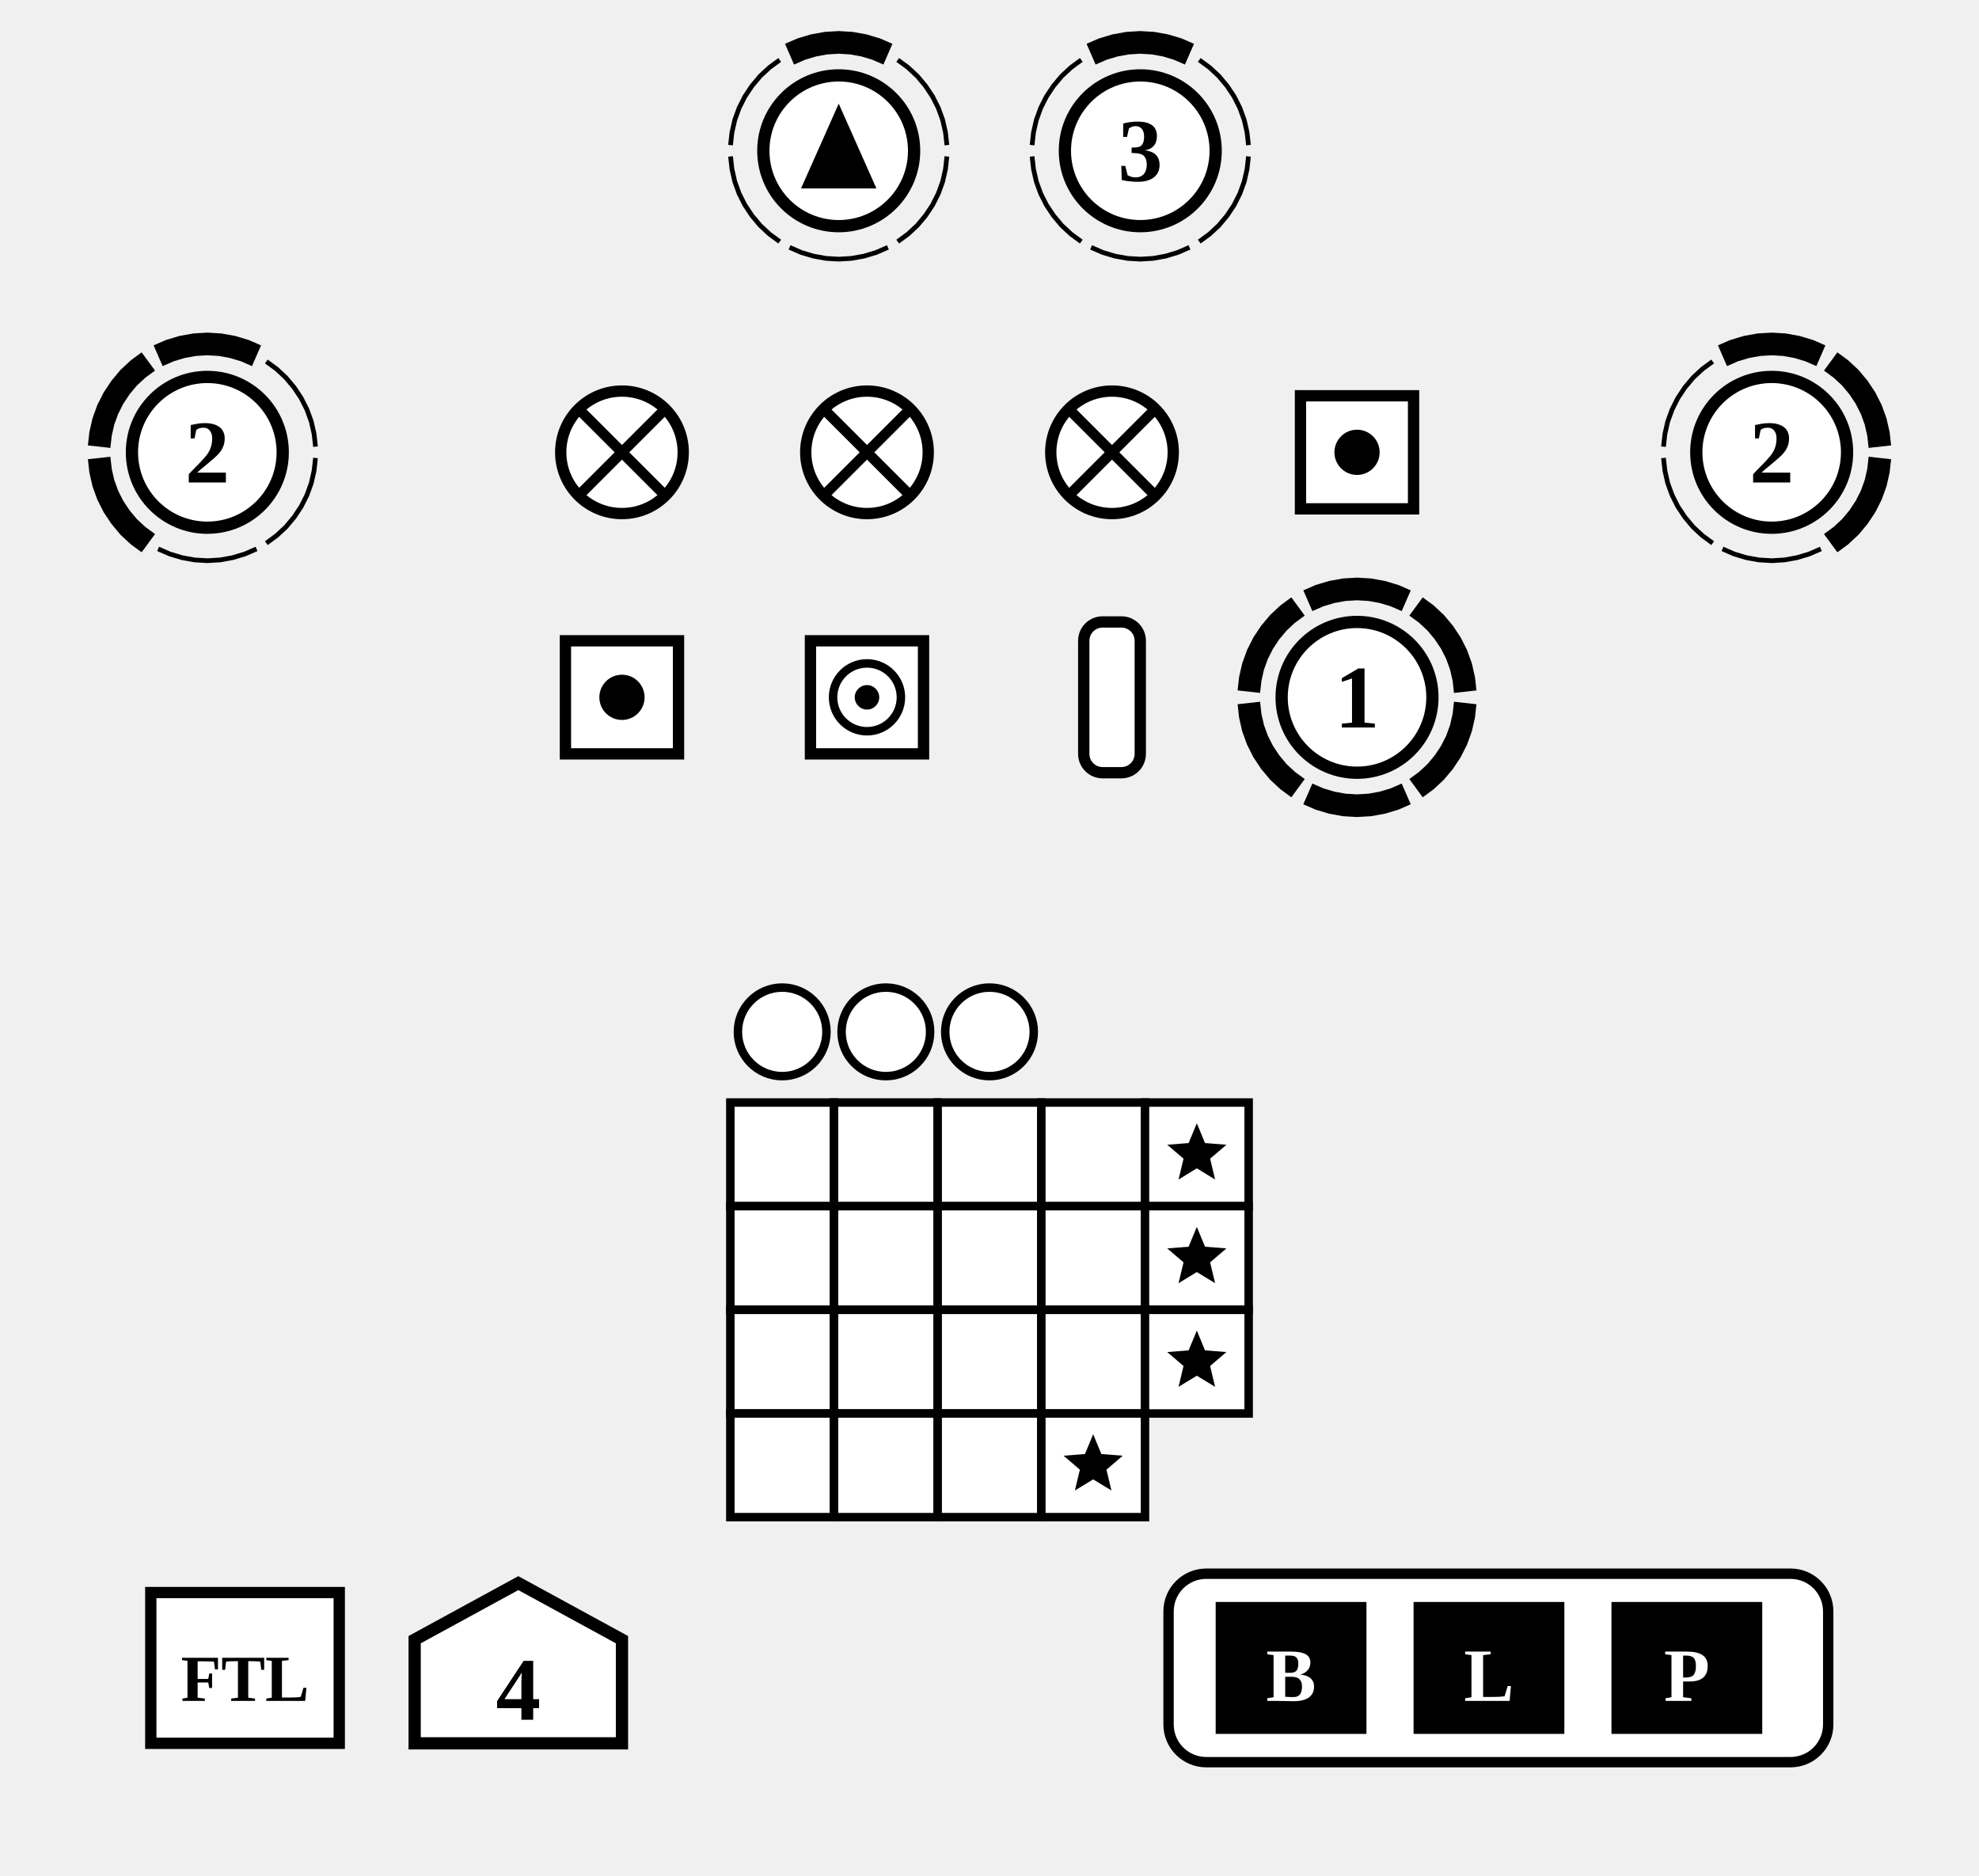
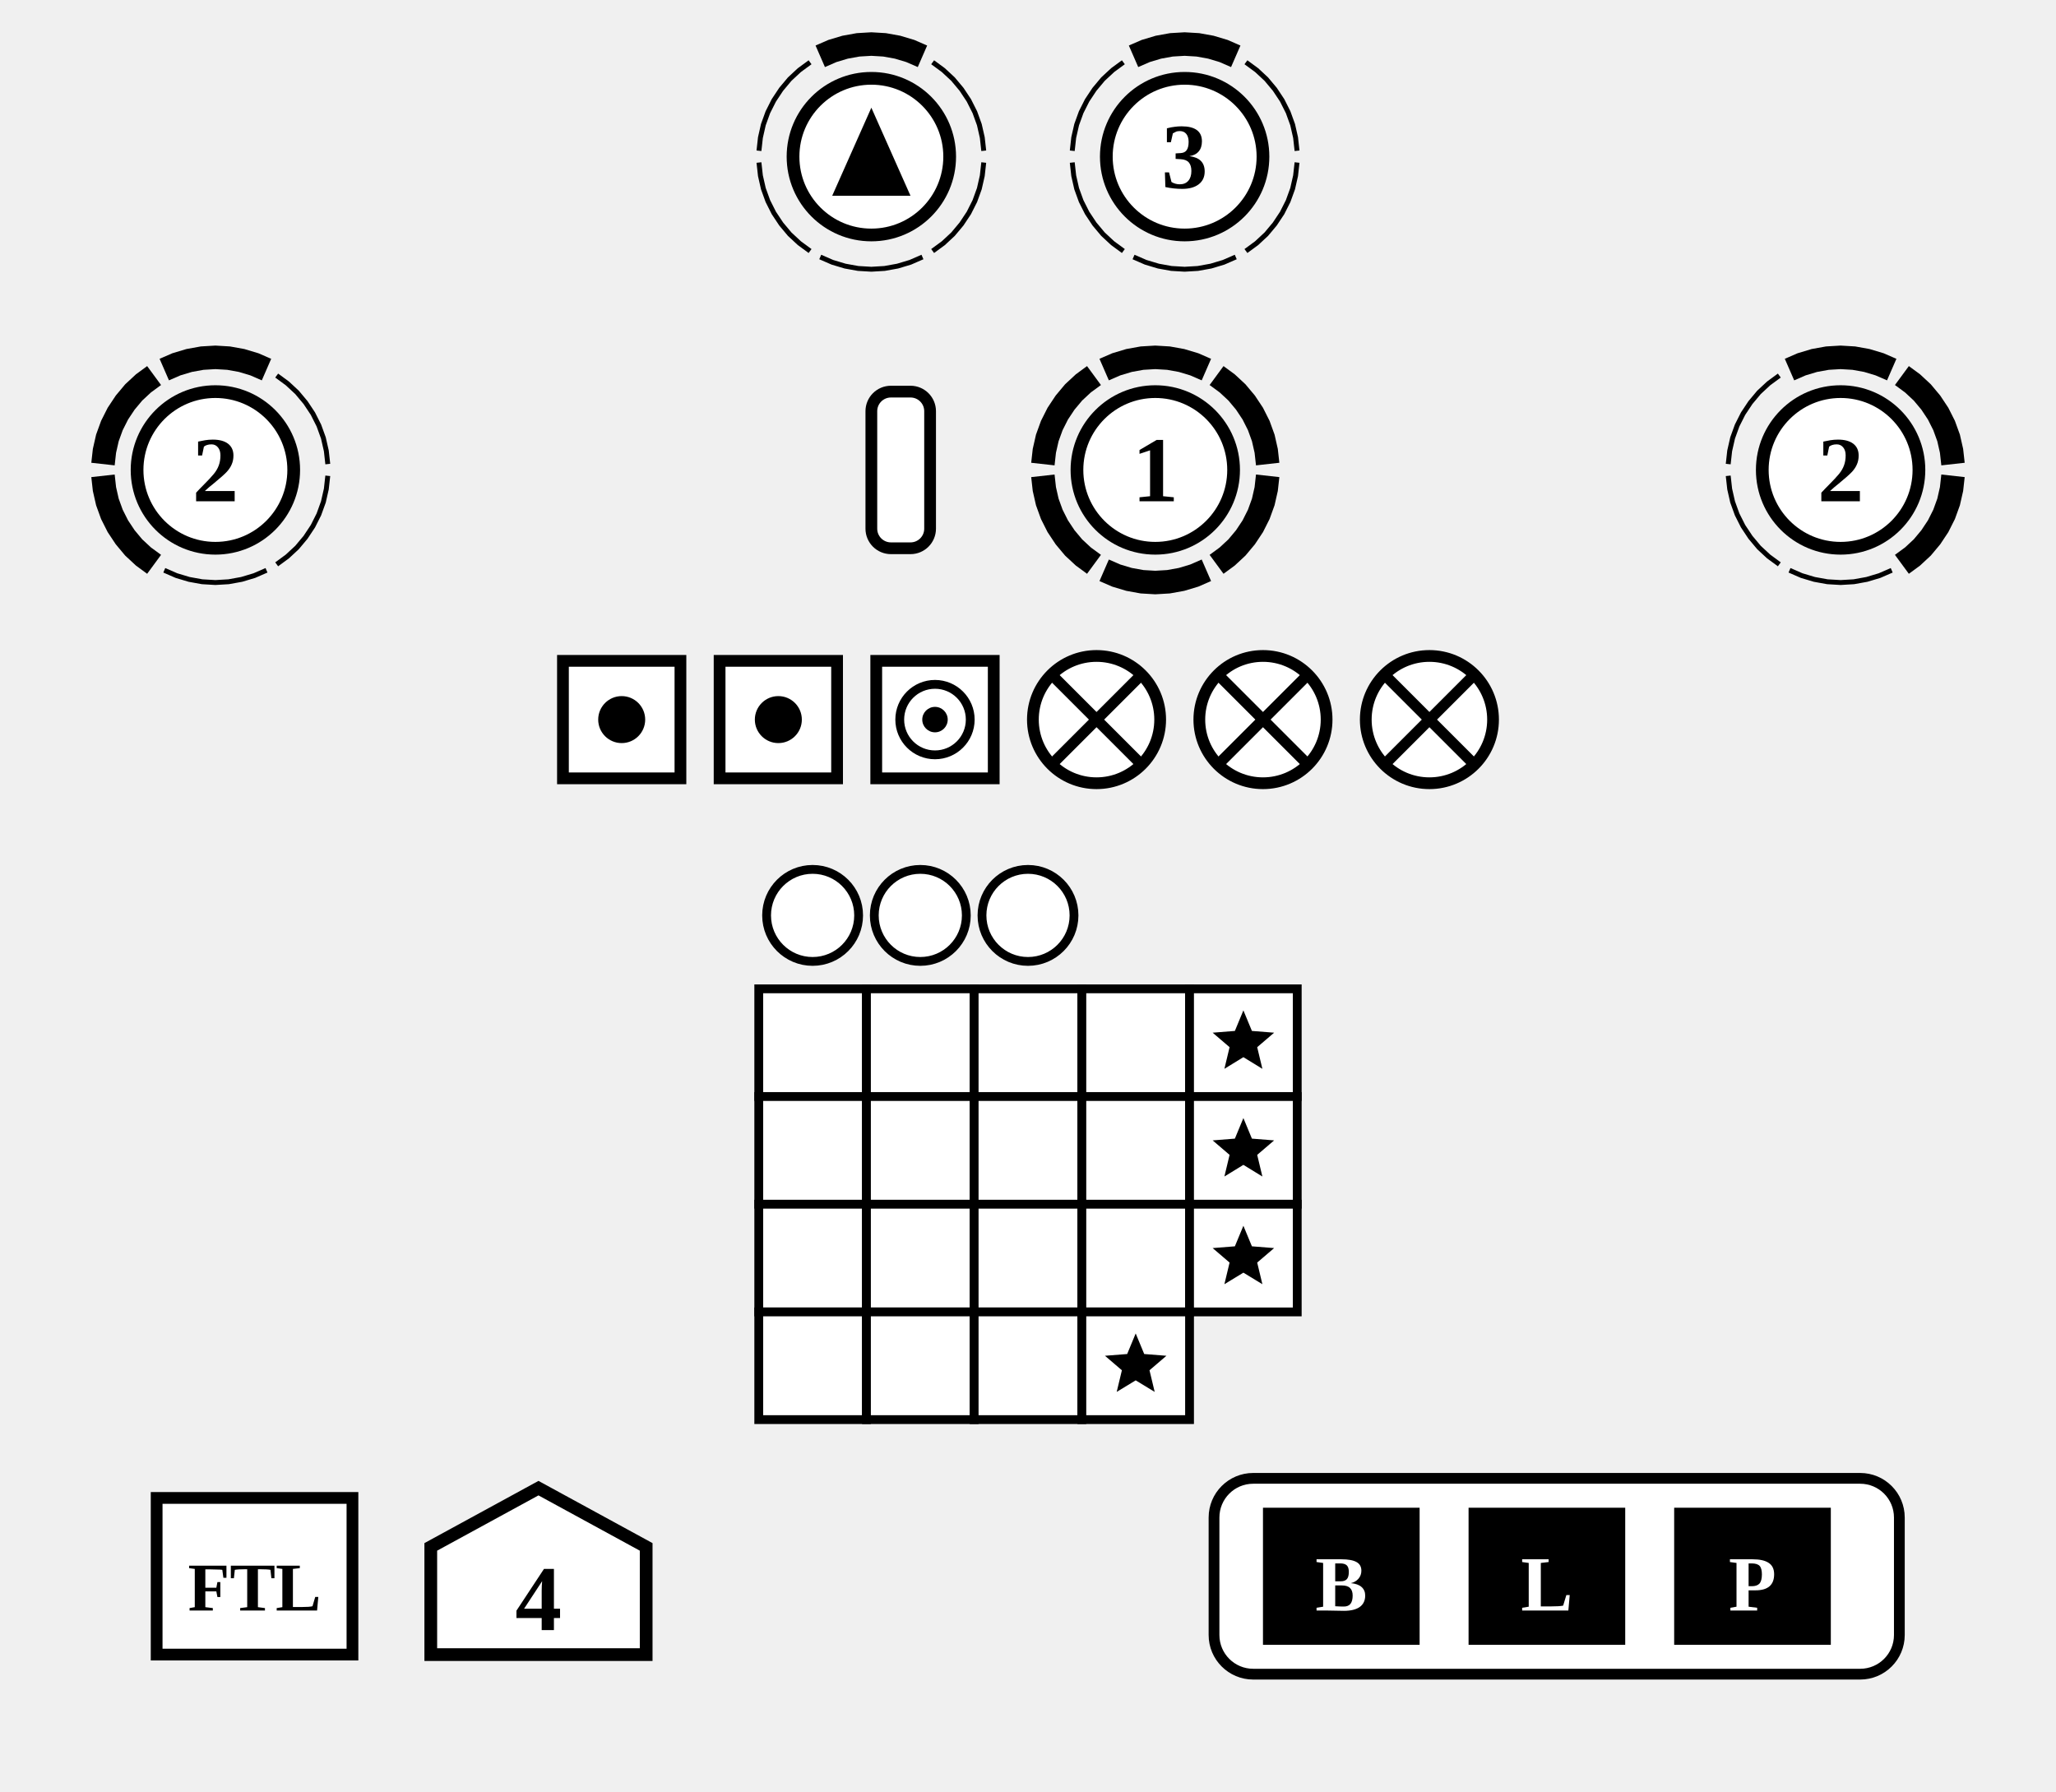
- <svg xmlns="http://www.w3.org/2000/svg" viewBox="0 0 210 199" class="ssd">
+ <svg xmlns="http://www.w3.org/2000/svg" viewBox="0 0 210 183" class="ssd">
  <circle cx="89" cy="16" r="8" fill="white" stroke="black" stroke-width="1.3" data-ref="system:s5" />
  <path d="M85 20 L89 11 L93 20 Z" fill="black" stroke="none" stroke-width="0" data-ref="system:s5" />
  <path d="M83.78 5.75 L85.02 5.21 L86.32 4.82 L87.65 4.58 L89 4.5 L90.35 4.58 L91.68 4.82 L92.98 5.21 L94.22 5.75" fill="none" stroke="black" stroke-width="2.4" data-ref="system:s5" />
  <path d="M95.26 6.36 L96.35 7.16 L97.34 8.08 L98.21 9.12 L98.96 10.25 L99.57 11.46 L100.03 12.73 L100.33 14.05 L100.48 15.4" fill="none" stroke="black" stroke-width="0.5" data-ref="system:s5" />
  <path d="M100.48 16.6 L100.33 17.95 L100.03 19.27 L99.57 20.54 L98.96 21.75 L98.21 22.88 L97.34 23.92 L96.35 24.84 L95.26 25.64" fill="none" stroke="black" stroke-width="0.5" data-ref="system:s5" />
  <path d="M94.22 26.25 L92.98 26.79 L91.68 27.18 L90.35 27.42 L89 27.5 L87.65 27.42 L86.32 27.18 L85.02 26.79 L83.78 26.25" fill="none" stroke="black" stroke-width="0.5" data-ref="system:s5" />
  <path d="M82.74 25.64 L81.65 24.84 L80.66 23.92 L79.79 22.88 L79.04 21.75 L78.43 20.54 L77.97 19.27 L77.67 17.95 L77.52 16.6" fill="none" stroke="black" stroke-width="0.5" data-ref="system:s5" />
  <path d="M77.52 15.4 L77.67 14.05 L77.97 12.73 L78.43 11.46 L79.04 10.25 L79.79 9.12 L80.66 8.08 L81.65 7.16 L82.74 6.36" fill="none" stroke="black" stroke-width="0.5" data-ref="system:s5" />
  <circle cx="121" cy="16" r="8" fill="white" stroke="black" stroke-width="1.3" data-ref="system:s1" />
  <text x="121" y="19.2" font-size="9.5" text-anchor="middle" fill="black" font-weight="700" data-ref="system:s1">3</text>
  <path d="M115.78 5.75 L117.02 5.21 L118.32 4.82 L119.65 4.58 L121 4.5 L122.35 4.58 L123.68 4.82 L124.98 5.21 L126.22 5.75" fill="none" stroke="black" stroke-width="2.4" data-ref="system:s1" />
  <path d="M127.26 6.36 L128.35 7.16 L129.34 8.08 L130.21 9.12 L130.96 10.25 L131.57 11.46 L132.03 12.73 L132.33 14.05 L132.48 15.4" fill="none" stroke="black" stroke-width="0.5" data-ref="system:s1" />
  <path d="M132.48 16.6 L132.33 17.95 L132.03 19.27 L131.57 20.54 L130.96 21.75 L130.21 22.88 L129.34 23.92 L128.35 24.84 L127.26 25.64" fill="none" stroke="black" stroke-width="0.5" data-ref="system:s1" />
  <path d="M126.22 26.25 L124.98 26.79 L123.68 27.18 L122.35 27.42 L121 27.5 L119.65 27.42 L118.32 27.18 L117.02 26.79 L115.78 26.25" fill="none" stroke="black" stroke-width="0.5" data-ref="system:s1" />
  <path d="M114.74 25.64 L113.65 24.84 L112.66 23.92 L111.79 22.88 L111.04 21.75 L110.43 20.54 L109.97 19.27 L109.67 17.95 L109.52 16.6" fill="none" stroke="black" stroke-width="0.5" data-ref="system:s1" />
  <path d="M109.52 15.4 L109.67 14.05 L109.97 12.73 L110.43 11.46 L111.04 10.25 L111.79 9.12 L112.66 8.08 L113.65 7.16 L114.74 6.36" fill="none" stroke="black" stroke-width="0.5" data-ref="system:s1" />
  <circle cx="22" cy="48" r="8" fill="white" stroke="black" stroke-width="1.3" data-ref="system:s2" />
  <text x="22" y="51.2" font-size="9.5" text-anchor="middle" fill="black" font-weight="700" data-ref="system:s2">2</text>
  <path d="M16.78 37.75 L18.02 37.21 L19.32 36.82 L20.65 36.58 L22 36.5 L23.35 36.58 L24.68 36.82 L25.98 37.21 L27.22 37.75" fill="none" stroke="black" stroke-width="2.4" data-ref="system:s2" />
  <path d="M28.26 38.36 L29.35 39.16 L30.34 40.08 L31.21 41.12 L31.96 42.25 L32.57 43.46 L33.03 44.73 L33.33 46.05 L33.48 47.4" fill="none" stroke="black" stroke-width="0.5" data-ref="system:s2" />
  <path d="M33.48 48.6 L33.33 49.95 L33.03 51.27 L32.57 52.54 L31.96 53.75 L31.21 54.88 L30.34 55.92 L29.35 56.84 L28.26 57.64" fill="none" stroke="black" stroke-width="0.5" data-ref="system:s2" />
  <path d="M27.22 58.25 L25.98 58.79 L24.68 59.18 L23.35 59.42 L22 59.5 L20.65 59.42 L19.32 59.18 L18.02 58.79 L16.78 58.25" fill="none" stroke="black" stroke-width="0.5" data-ref="system:s2" />
  <path d="M15.74 57.64 L14.65 56.84 L13.66 55.92 L12.79 54.88 L12.04 53.75 L11.43 52.54 L10.97 51.27 L10.67 49.95 L10.52 48.6" fill="none" stroke="black" stroke-width="2.4" data-ref="system:s2" />
  <path d="M10.52 47.4 L10.67 46.05 L10.97 44.73 L11.43 43.46 L12.04 42.25 L12.79 41.12 L13.66 40.08 L14.65 39.16 L15.74 38.36" fill="none" stroke="black" stroke-width="2.4" data-ref="system:s2" />
  <circle cx="188" cy="48" r="8" fill="white" stroke="black" stroke-width="1.3" data-ref="system:s3" />
  <text x="188" y="51.2" font-size="9.5" text-anchor="middle" fill="black" font-weight="700" data-ref="system:s3">2</text>
  <path d="M182.78 37.75 L184.02 37.21 L185.32 36.82 L186.65 36.58 L188 36.5 L189.35 36.58 L190.68 36.82 L191.98 37.21 L193.22 37.75" fill="none" stroke="black" stroke-width="2.4" data-ref="system:s3" />
  <path d="M194.26 38.36 L195.35 39.16 L196.34 40.08 L197.21 41.12 L197.96 42.25 L198.57 43.46 L199.03 44.73 L199.33 46.05 L199.48 47.4" fill="none" stroke="black" stroke-width="2.4" data-ref="system:s3" />
  <path d="M199.48 48.6 L199.33 49.95 L199.03 51.27 L198.57 52.54 L197.96 53.75 L197.21 54.88 L196.34 55.92 L195.35 56.84 L194.26 57.64" fill="none" stroke="black" stroke-width="2.4" data-ref="system:s3" />
  <path d="M193.22 58.25 L191.98 58.79 L190.68 59.18 L189.35 59.42 L188 59.5 L186.65 59.42 L185.32 59.18 L184.02 58.79 L182.78 58.25" fill="none" stroke="black" stroke-width="0.5" data-ref="system:s3" />
  <path d="M181.74 57.64 L180.65 56.84 L179.66 55.92 L178.79 54.88 L178.04 53.75 L177.43 52.54 L176.97 51.27 L176.67 49.95 L176.52 48.6" fill="none" stroke="black" stroke-width="0.5" data-ref="system:s3" />
  <path d="M176.52 47.4 L176.67 46.05 L176.97 44.73 L177.43 43.46 L178.04 42.25 L178.79 41.12 L179.66 40.08 L180.65 39.16 L181.74 38.36" fill="none" stroke="black" stroke-width="0.5" data-ref="system:s3" />
-   <circle cx="66" cy="48" r="6.5" fill="white" stroke="black" stroke-width="1.2" data-ref="system:s6" />
-   <path d="M61.5 43.5 L70.5 52.5 M70.5 43.5 L61.5 52.5" fill="none" stroke="black" stroke-width="1.1" data-ref="system:s6" />
-   <circle cx="92" cy="48" r="6.5" fill="white" stroke="black" stroke-width="1.2" data-ref="system:s7" />
-   <path d="M87.5 43.5 L96.5 52.5 M96.5 43.5 L87.5 52.5" fill="none" stroke="black" stroke-width="1.1" data-ref="system:s7" />
-   <circle cx="118" cy="48" r="6.5" fill="white" stroke="black" stroke-width="1.2" data-ref="system:s8" />
-   <path d="M113.5 43.5 L122.5 52.5 M122.5 43.5 L113.5 52.5" fill="none" stroke="black" stroke-width="1.1" data-ref="system:s8" />
-   <rect x="138" y="42" width="12" height="12" fill="white" stroke="black" stroke-width="1.2" data-ref="system:s9" />
-   <circle cx="144" cy="48" r="2.4" fill="black" stroke="none" stroke-width="0" data-ref="system:s9" />
-   <rect x="60" y="68" width="12" height="12" fill="white" stroke="black" stroke-width="1.2" data-ref="system:s10" />
-   <circle cx="66" cy="74" r="2.4" fill="black" stroke="none" stroke-width="0" data-ref="system:s10" />
-   <rect x="86" y="68" width="12" height="12" fill="white" stroke="black" stroke-width="1.2" data-ref="system:s11" />
-   <circle cx="92" cy="74" r="3.6" fill="none" stroke="black" stroke-width="0.9" data-ref="system:s11" />
-   <circle cx="92" cy="74" r="1.3" fill="black" stroke="none" stroke-width="0" data-ref="system:s11" />
-   <rect x="115" y="66" width="6" height="16" rx="2" fill="white" stroke="black" stroke-width="1.2" data-ref="system:s12" />
-   <circle cx="144" cy="74" r="8" fill="white" stroke="black" stroke-width="1.3" data-ref="system:s4" />
-   <text x="144" y="77.2" font-size="9.5" text-anchor="middle" fill="black" font-weight="700" data-ref="system:s4">1</text>
-   <path d="M138.78 63.75 L140.02 63.21 L141.32 62.82 L142.65 62.58 L144 62.5 L145.35 62.58 L146.68 62.82 L147.98 63.21 L149.22 63.75" fill="none" stroke="black" stroke-width="2.4" data-ref="system:s4" />
-   <path d="M150.26 64.36 L151.35 65.16 L152.34 66.08 L153.21 67.12 L153.96 68.25 L154.57 69.46 L155.03 70.73 L155.33 72.05 L155.48 73.4" fill="none" stroke="black" stroke-width="2.4" data-ref="system:s4" />
-   <path d="M155.48 74.6 L155.33 75.95 L155.03 77.27 L154.57 78.54 L153.96 79.75 L153.21 80.88 L152.34 81.92 L151.35 82.84 L150.26 83.64" fill="none" stroke="black" stroke-width="2.4" data-ref="system:s4" />
-   <path d="M149.22 84.25 L147.98 84.79 L146.68 85.18 L145.35 85.42 L144 85.5 L142.65 85.42 L141.32 85.18 L140.02 84.79 L138.78 84.25" fill="none" stroke="black" stroke-width="2.4" data-ref="system:s4" />
-   <path d="M137.74 83.64 L136.65 82.84 L135.66 81.92 L134.79 80.88 L134.04 79.75 L133.43 78.54 L132.97 77.27 L132.67 75.95 L132.52 74.6" fill="none" stroke="black" stroke-width="2.4" data-ref="system:s4" />
-   <path d="M132.52 73.4 L132.67 72.05 L132.97 70.73 L133.43 69.46 L134.04 68.25 L134.79 67.12 L135.66 66.08 L136.65 65.16 L137.74 64.36" fill="none" stroke="black" stroke-width="2.4" data-ref="system:s4" />
-   <circle cx="83" cy="109.5" r="4.7" fill="white" stroke="black" stroke-width="0.9" data-ref="armour:1" />
-   <circle cx="94" cy="109.5" r="4.7" fill="white" stroke="black" stroke-width="0.9" data-ref="armour:2" />
-   <circle cx="105" cy="109.5" r="4.7" fill="white" stroke="black" stroke-width="0.9" data-ref="armour:3" />
-   <rect x="77.5" y="117" width="11" height="11" fill="white" stroke="black" stroke-width="0.9" data-ref="hull:1" />
-   <rect x="88.5" y="117" width="11" height="11" fill="white" stroke="black" stroke-width="0.9" data-ref="hull:2" />
-   <rect x="99.5" y="117" width="11" height="11" fill="white" stroke="black" stroke-width="0.9" data-ref="hull:3" />
-   <rect x="110.5" y="117" width="11" height="11" fill="white" stroke="black" stroke-width="0.9" data-ref="hull:4" />
-   <rect x="121.5" y="117" width="11" height="11" fill="white" stroke="black" stroke-width="0.9" data-ref="hull:5" />
-   <path d="M127 119.2L127.87 121.3L130.14 121.48L128.41 122.96L128.94 125.17L127 123.98L125.06 125.17L125.59 122.96L123.86 121.48L126.13 121.3Z" fill="black" stroke="none" stroke-width="0" />
-   <rect x="77.5" y="128" width="11" height="11" fill="white" stroke="black" stroke-width="0.9" data-ref="hull:6" />
-   <rect x="88.5" y="128" width="11" height="11" fill="white" stroke="black" stroke-width="0.9" data-ref="hull:7" />
-   <rect x="99.5" y="128" width="11" height="11" fill="white" stroke="black" stroke-width="0.9" data-ref="hull:8" />
-   <rect x="110.5" y="128" width="11" height="11" fill="white" stroke="black" stroke-width="0.9" data-ref="hull:9" />
-   <rect x="121.5" y="128" width="11" height="11" fill="white" stroke="black" stroke-width="0.9" data-ref="hull:10" />
-   <path d="M127 130.2L127.87 132.3L130.14 132.48L128.41 133.96L128.94 136.17L127 134.99L125.06 136.17L125.59 133.96L123.86 132.48L126.13 132.3Z" fill="black" stroke="none" stroke-width="0" />
-   <rect x="77.5" y="139" width="11" height="11" fill="white" stroke="black" stroke-width="0.9" data-ref="hull:11" />
-   <rect x="88.5" y="139" width="11" height="11" fill="white" stroke="black" stroke-width="0.9" data-ref="hull:12" />
-   <rect x="99.5" y="139" width="11" height="11" fill="white" stroke="black" stroke-width="0.9" data-ref="hull:13" />
-   <rect x="110.5" y="139" width="11" height="11" fill="white" stroke="black" stroke-width="0.9" data-ref="hull:14" />
-   <rect x="121.5" y="139" width="11" height="11" fill="white" stroke="black" stroke-width="0.9" data-ref="hull:15" />
-   <path d="M127 141.2L127.87 143.3L130.14 143.48L128.41 144.96L128.94 147.17L127 145.99L125.06 147.17L125.59 144.96L123.86 143.48L126.13 143.3Z" fill="black" stroke="none" stroke-width="0" />
-   <rect x="77.5" y="150" width="11" height="11" fill="white" stroke="black" stroke-width="0.9" data-ref="hull:16" />
-   <rect x="88.5" y="150" width="11" height="11" fill="white" stroke="black" stroke-width="0.9" data-ref="hull:17" />
-   <rect x="99.5" y="150" width="11" height="11" fill="white" stroke="black" stroke-width="0.9" data-ref="hull:18" />
-   <rect x="110.5" y="150" width="11" height="11" fill="white" stroke="black" stroke-width="0.9" data-ref="hull:19" />
-   <path d="M116 152.2L116.87 154.3L119.14 154.48L117.41 155.96L117.94 158.17L116 156.99L114.06 158.17L114.59 155.96L112.86 154.48L115.13 154.3Z" fill="black" stroke="none" stroke-width="0" />
-   <rect x="16" y="169" width="20" height="16" fill="white" stroke="black" stroke-width="1.2" />
-   <text x="26" y="180.5" font-size="7" text-anchor="middle" fill="black" font-weight="700">FTL</text>
-   <path d="M44 185 L44 174 L55 168 L66 174 L66 185 Z" fill="white" stroke="black" stroke-width="1.3" />
-   <text x="55" y="182.5" font-size="9.5" text-anchor="middle" fill="black" font-weight="700">4</text>
-   <rect x="124" y="167" width="70" height="20" rx="4" fill="white" stroke="black" stroke-width="1.1" />
-   <rect x="129" y="170" width="16" height="14" fill="black" stroke="none" stroke-width="0" />
-   <text x="137" y="180.5" font-size="8" text-anchor="middle" fill="white" font-weight="700">B</text>
-   <rect x="150" y="170" width="16" height="14" fill="black" stroke="none" stroke-width="0" />
-   <text x="158" y="180.5" font-size="8" text-anchor="middle" fill="white" font-weight="700">L</text>
-   <rect x="171" y="170" width="16" height="14" fill="black" stroke="none" stroke-width="0" />
-   <text x="179" y="180.5" font-size="8" text-anchor="middle" fill="white" font-weight="700">P</text>
+   <rect x="89" y="40" width="6" height="16" rx="2" fill="white" stroke="black" stroke-width="1.2" data-ref="system:s12" />
+   <circle cx="118" cy="48" r="8" fill="white" stroke="black" stroke-width="1.3" data-ref="system:s4" />
+   <text x="118" y="51.2" font-size="9.5" text-anchor="middle" fill="black" font-weight="700" data-ref="system:s4">1</text>
+   <path d="M112.78 37.75 L114.02 37.21 L115.32 36.82 L116.65 36.58 L118 36.5 L119.35 36.58 L120.68 36.82 L121.98 37.21 L123.22 37.75" fill="none" stroke="black" stroke-width="2.4" data-ref="system:s4" />
+   <path d="M124.26 38.36 L125.35 39.16 L126.34 40.08 L127.21 41.12 L127.96 42.25 L128.57 43.46 L129.03 44.73 L129.33 46.05 L129.48 47.4" fill="none" stroke="black" stroke-width="2.4" data-ref="system:s4" />
+   <path d="M129.48 48.6 L129.33 49.95 L129.03 51.27 L128.57 52.54 L127.96 53.75 L127.21 54.88 L126.34 55.92 L125.35 56.84 L124.26 57.64" fill="none" stroke="black" stroke-width="2.4" data-ref="system:s4" />
+   <path d="M123.22 58.25 L121.98 58.79 L120.68 59.18 L119.35 59.42 L118 59.5 L116.65 59.42 L115.32 59.18 L114.02 58.79 L112.78 58.25" fill="none" stroke="black" stroke-width="2.4" data-ref="system:s4" />
+   <path d="M111.74 57.64 L110.65 56.84 L109.66 55.92 L108.79 54.88 L108.04 53.75 L107.43 52.54 L106.97 51.27 L106.67 49.95 L106.52 48.6" fill="none" stroke="black" stroke-width="2.4" data-ref="system:s4" />
+   <path d="M106.52 47.4 L106.67 46.05 L106.97 44.73 L107.43 43.46 L108.04 42.25 L108.79 41.12 L109.66 40.08 L110.65 39.16 L111.74 38.36" fill="none" stroke="black" stroke-width="2.4" data-ref="system:s4" />
+   <rect x="57.5" y="67.5" width="12" height="12" fill="white" stroke="black" stroke-width="1.2" data-ref="system:s9" />
+   <circle cx="63.5" cy="73.5" r="2.4" fill="black" stroke="none" stroke-width="0" data-ref="system:s9" />
+   <rect x="73.5" y="67.5" width="12" height="12" fill="white" stroke="black" stroke-width="1.2" data-ref="system:s10" />
+   <circle cx="79.5" cy="73.5" r="2.4" fill="black" stroke="none" stroke-width="0" data-ref="system:s10" />
+   <rect x="89.5" y="67.5" width="12" height="12" fill="white" stroke="black" stroke-width="1.2" data-ref="system:s11" />
+   <circle cx="95.5" cy="73.5" r="3.6" fill="none" stroke="black" stroke-width="0.9" data-ref="system:s11" />
+   <circle cx="95.5" cy="73.5" r="1.3" fill="black" stroke="none" stroke-width="0" data-ref="system:s11" />
+   <circle cx="112" cy="73.5" r="6.5" fill="white" stroke="black" stroke-width="1.2" data-ref="system:s6" />
+   <path d="M107.5 69 L116.5 78 M116.5 69 L107.5 78" fill="none" stroke="black" stroke-width="1.1" data-ref="system:s6" />
+   <circle cx="129" cy="73.5" r="6.5" fill="white" stroke="black" stroke-width="1.2" data-ref="system:s7" />
+   <path d="M124.5 69 L133.5 78 M133.5 69 L124.5 78" fill="none" stroke="black" stroke-width="1.1" data-ref="system:s7" />
+   <circle cx="146" cy="73.5" r="6.5" fill="white" stroke="black" stroke-width="1.2" data-ref="system:s8" />
+   <path d="M141.5 69 L150.5 78 M150.5 69 L141.5 78" fill="none" stroke="black" stroke-width="1.1" data-ref="system:s8" />
+   <circle cx="83" cy="93.5" r="4.7" fill="white" stroke="black" stroke-width="0.9" data-ref="armour:1" />
+   <circle cx="94" cy="93.5" r="4.7" fill="white" stroke="black" stroke-width="0.9" data-ref="armour:2" />
+   <circle cx="105" cy="93.5" r="4.7" fill="white" stroke="black" stroke-width="0.9" data-ref="armour:3" />
+   <rect x="77.5" y="101" width="11" height="11" fill="white" stroke="black" stroke-width="0.9" data-ref="hull:1" />
+   <rect x="88.5" y="101" width="11" height="11" fill="white" stroke="black" stroke-width="0.9" data-ref="hull:2" />
+   <rect x="99.5" y="101" width="11" height="11" fill="white" stroke="black" stroke-width="0.9" data-ref="hull:3" />
+   <rect x="110.5" y="101" width="11" height="11" fill="white" stroke="black" stroke-width="0.9" data-ref="hull:4" />
+   <rect x="121.5" y="101" width="11" height="11" fill="white" stroke="black" stroke-width="0.9" data-ref="hull:5" />
+   <path d="M127 103.2L127.87 105.3L130.14 105.48L128.41 106.96L128.94 109.17L127 107.98L125.06 109.17L125.59 106.96L123.86 105.48L126.13 105.3Z" fill="black" stroke="none" stroke-width="0" />
+   <rect x="77.5" y="112" width="11" height="11" fill="white" stroke="black" stroke-width="0.9" data-ref="hull:6" />
+   <rect x="88.5" y="112" width="11" height="11" fill="white" stroke="black" stroke-width="0.9" data-ref="hull:7" />
+   <rect x="99.5" y="112" width="11" height="11" fill="white" stroke="black" stroke-width="0.9" data-ref="hull:8" />
+   <rect x="110.5" y="112" width="11" height="11" fill="white" stroke="black" stroke-width="0.9" data-ref="hull:9" />
+   <rect x="121.5" y="112" width="11" height="11" fill="white" stroke="black" stroke-width="0.9" data-ref="hull:10" />
+   <path d="M127 114.2L127.87 116.3L130.14 116.48L128.41 117.96L128.94 120.17L127 118.98L125.06 120.17L125.59 117.96L123.86 116.48L126.13 116.3Z" fill="black" stroke="none" stroke-width="0" />
+   <rect x="77.5" y="123" width="11" height="11" fill="white" stroke="black" stroke-width="0.9" data-ref="hull:11" />
+   <rect x="88.5" y="123" width="11" height="11" fill="white" stroke="black" stroke-width="0.9" data-ref="hull:12" />
+   <rect x="99.5" y="123" width="11" height="11" fill="white" stroke="black" stroke-width="0.9" data-ref="hull:13" />
+   <rect x="110.5" y="123" width="11" height="11" fill="white" stroke="black" stroke-width="0.9" data-ref="hull:14" />
+   <rect x="121.5" y="123" width="11" height="11" fill="white" stroke="black" stroke-width="0.9" data-ref="hull:15" />
+   <path d="M127 125.2L127.87 127.3L130.14 127.48L128.41 128.96L128.94 131.17L127 129.99L125.06 131.17L125.59 128.96L123.86 127.48L126.13 127.3Z" fill="black" stroke="none" stroke-width="0" />
+   <rect x="77.5" y="134" width="11" height="11" fill="white" stroke="black" stroke-width="0.9" data-ref="hull:16" />
+   <rect x="88.5" y="134" width="11" height="11" fill="white" stroke="black" stroke-width="0.9" data-ref="hull:17" />
+   <rect x="99.5" y="134" width="11" height="11" fill="white" stroke="black" stroke-width="0.9" data-ref="hull:18" />
+   <rect x="110.5" y="134" width="11" height="11" fill="white" stroke="black" stroke-width="0.9" data-ref="hull:19" />
+   <path d="M116 136.2L116.87 138.3L119.14 138.48L117.41 139.96L117.94 142.17L116 140.99L114.06 142.17L114.59 139.96L112.86 138.48L115.13 138.3Z" fill="black" stroke="none" stroke-width="0" />
+   <rect x="16" y="153" width="20" height="16" fill="white" stroke="black" stroke-width="1.2" />
+   <text x="26" y="164.5" font-size="7" text-anchor="middle" fill="black" font-weight="700">FTL</text>
+   <path d="M44 169 L44 158 L55 152 L66 158 L66 169 Z" fill="white" stroke="black" stroke-width="1.3" />
+   <text x="55" y="166.5" font-size="9.5" text-anchor="middle" fill="black" font-weight="700">4</text>
+   <rect x="124" y="151" width="70" height="20" rx="4" fill="white" stroke="black" stroke-width="1.1" />
+   <rect x="129" y="154" width="16" height="14" fill="black" stroke="none" stroke-width="0" />
+   <text x="137" y="164.5" font-size="8" text-anchor="middle" fill="white" font-weight="700">B</text>
+   <rect x="150" y="154" width="16" height="14" fill="black" stroke="none" stroke-width="0" />
+   <text x="158" y="164.5" font-size="8" text-anchor="middle" fill="white" font-weight="700">L</text>
+   <rect x="171" y="154" width="16" height="14" fill="black" stroke="none" stroke-width="0" />
+   <text x="179" y="164.5" font-size="8" text-anchor="middle" fill="white" font-weight="700">P</text>
</svg>
